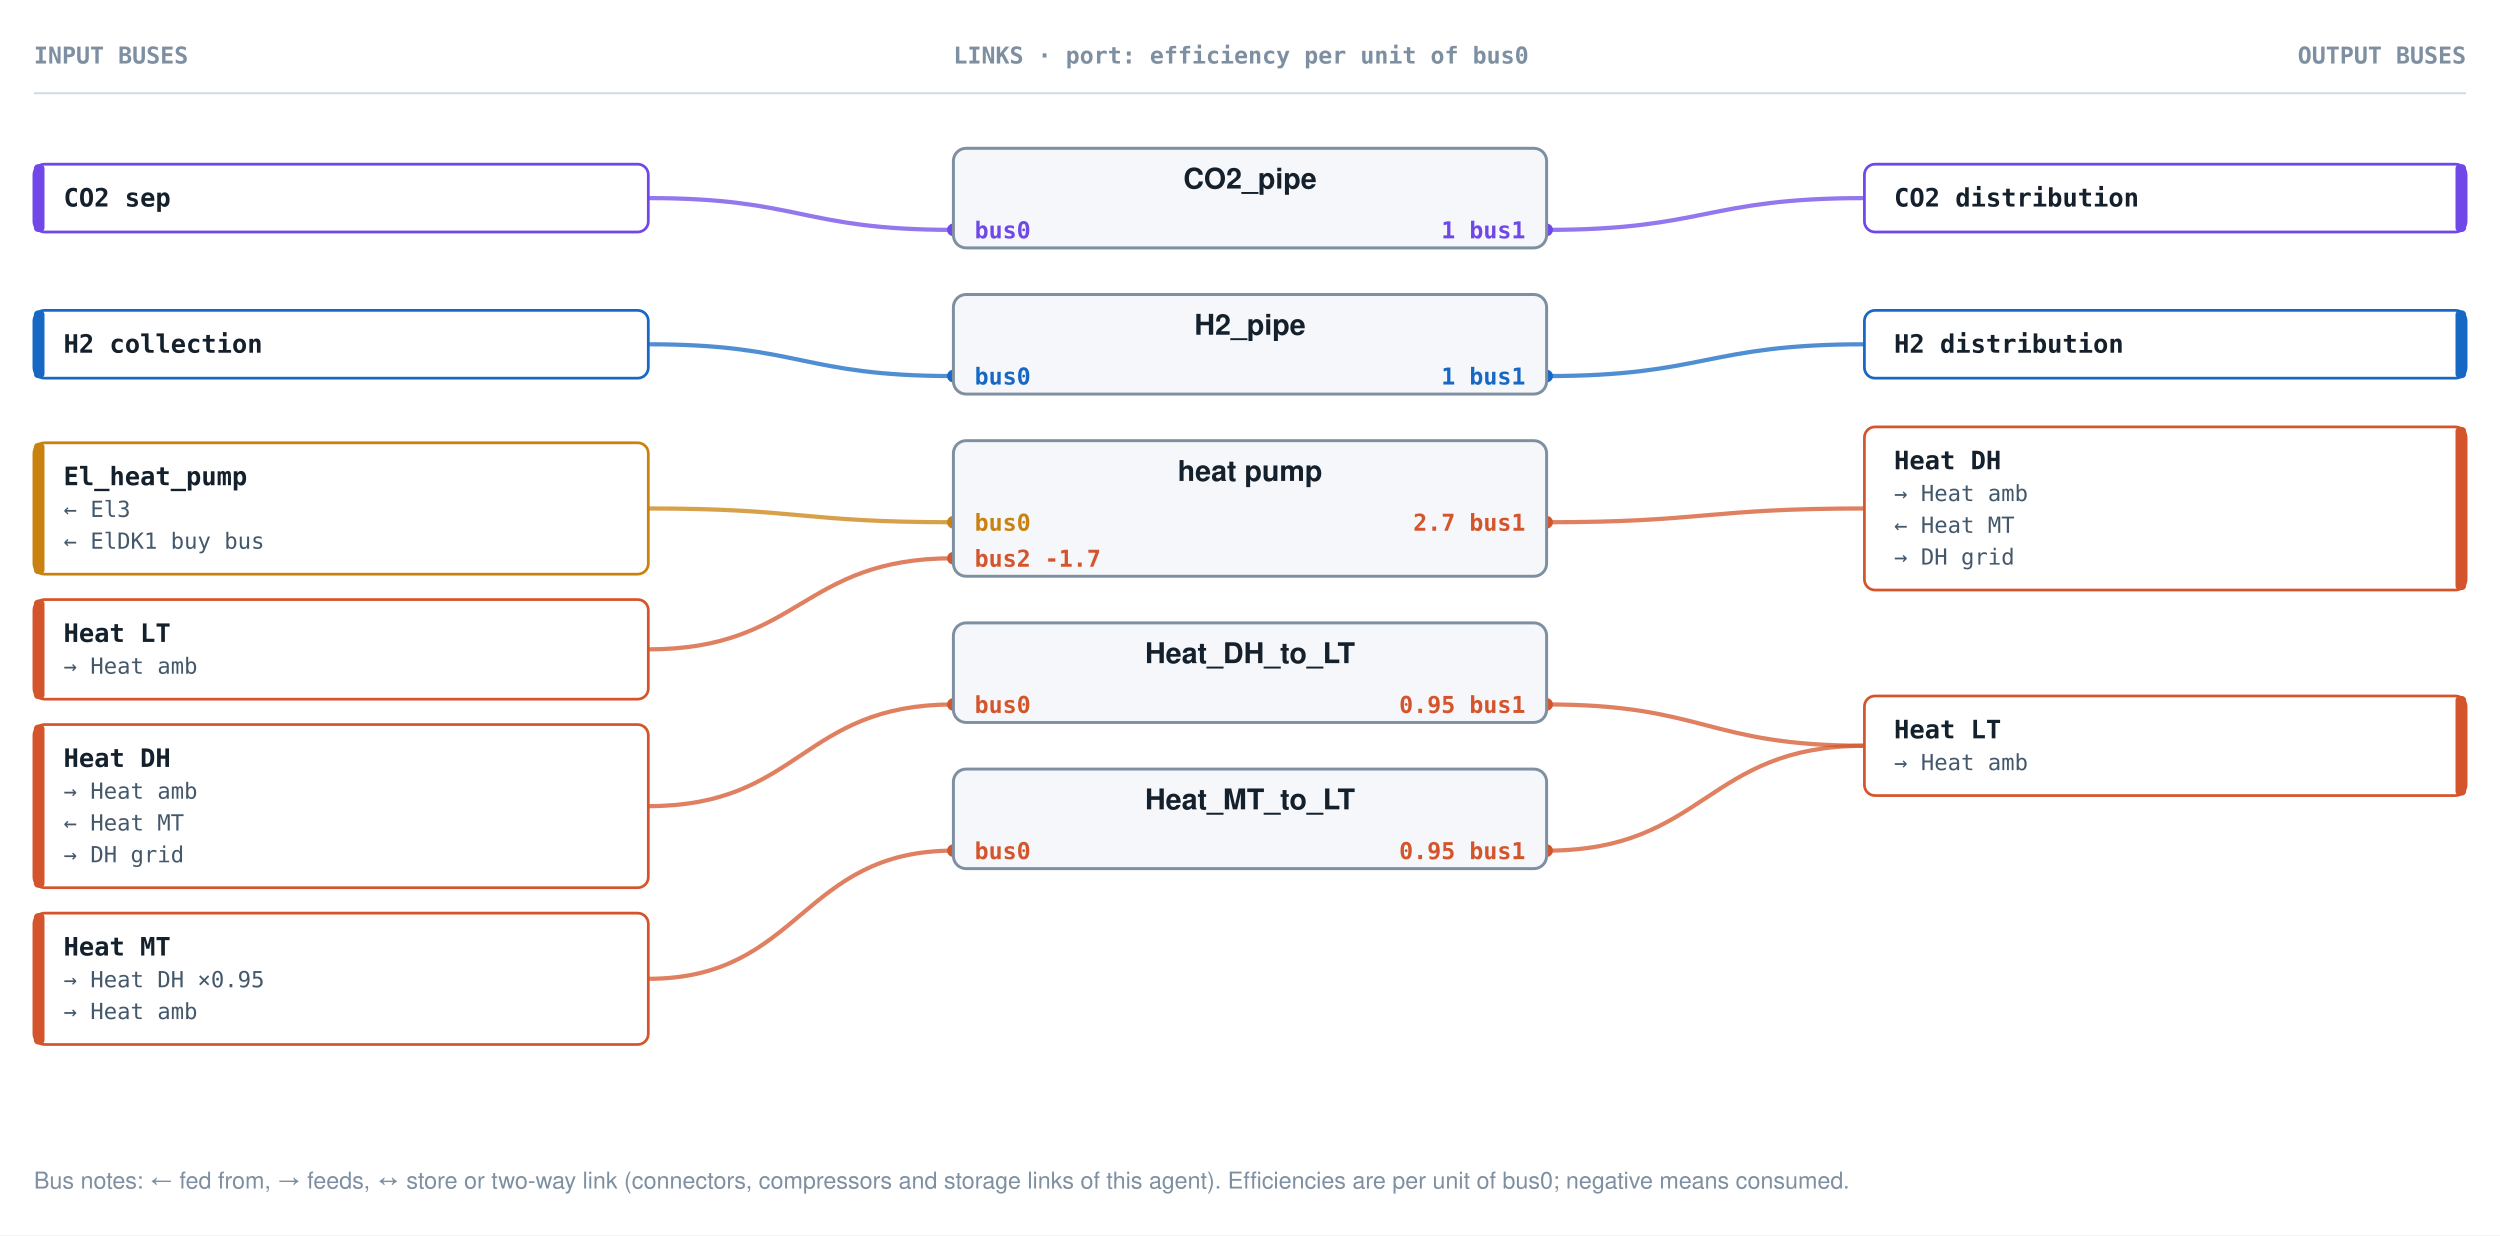
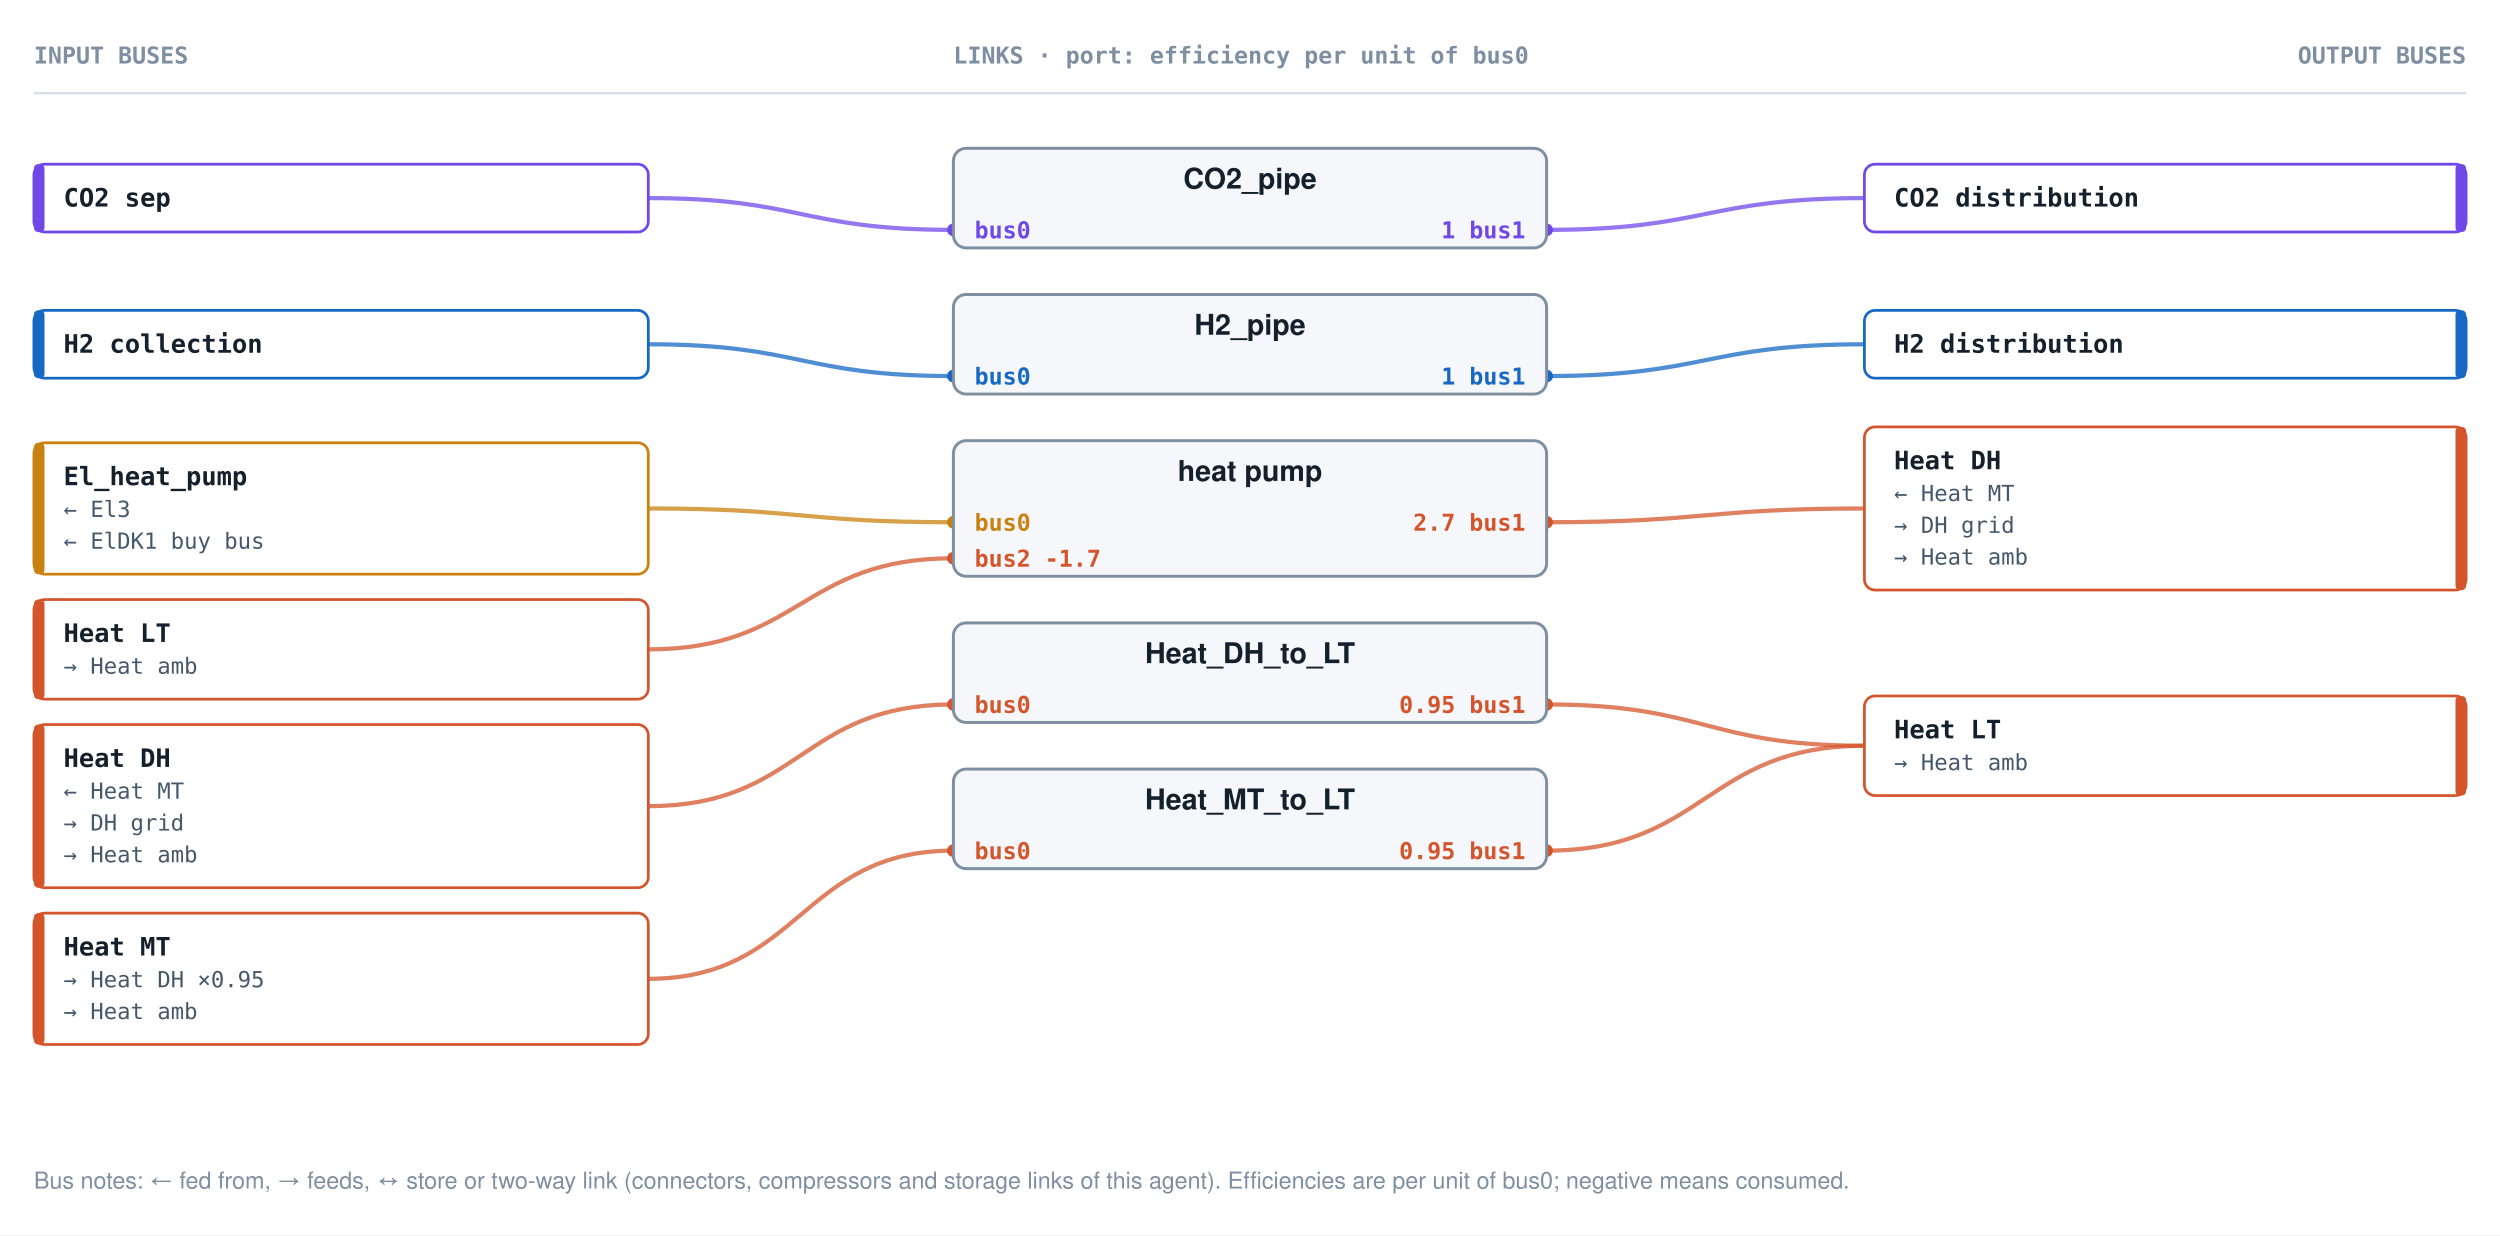
<svg xmlns="http://www.w3.org/2000/svg" viewBox="0 0 1180 583" width="100%" role="img" aria-label="Symbiosis (shared buses): links and their bus connections">
  <rect width="1180" height="583" fill="#ffffff" />
  <text x="16.0" y="30.0" font-family="IBM Plex Mono, ui-monospace, SFMono-Regular, Menlo, monospace" font-size="11" font-weight="600" fill="#7d8fa1" text-anchor="start">INPUT BUSES</text>
  <text x="450.0" y="30.0" font-family="IBM Plex Mono, ui-monospace, SFMono-Regular, Menlo, monospace" font-size="11" font-weight="600" fill="#7d8fa1" text-anchor="start">LINKS  ·  port: efficiency per unit of bus0</text>
  <text x="1164.0" y="30.0" font-family="IBM Plex Mono, ui-monospace, SFMono-Regular, Menlo, monospace" font-size="11" font-weight="600" fill="#7d8fa1" text-anchor="end">OUTPUT BUSES</text>
  <line x1="16" y1="44" x2="1164" y2="44" stroke="#d3dbe4" />
  <path d="M306,93.5 C378.0,93.5 378.0,108.5 450,108.5" fill="none" stroke="#7048e8" stroke-width="2" stroke-opacity=".75" />
  <circle cx="450" cy="108.5" r="3" fill="#7048e8" />
  <path d="M880,93.5 C805.0,93.5 805.0,108.5 730,108.5" fill="none" stroke="#7048e8" stroke-width="2" stroke-opacity=".75" />
  <circle cx="730" cy="108.5" r="3" fill="#7048e8" />
  <path d="M306,162.5 C378.0,162.5 378.0,177.5 450,177.5" fill="none" stroke="#1668c4" stroke-width="2" stroke-opacity=".75" />
  <circle cx="450" cy="177.5" r="3" fill="#1668c4" />
  <path d="M880,162.5 C805.0,162.5 805.0,177.5 730,177.5" fill="none" stroke="#1668c4" stroke-width="2" stroke-opacity=".75" />
  <circle cx="730" cy="177.5" r="3" fill="#1668c4" />
  <path d="M306,240.0 C378.0,240.0 378.0,246.5 450,246.5" fill="none" stroke="#c9820f" stroke-width="2" stroke-opacity=".75" />
  <circle cx="450" cy="246.5" r="3" fill="#c9820f" />
  <path d="M306,306.5 C378.0,306.5 378.0,263.5 450,263.5" fill="none" stroke="#d4552c" stroke-width="2" stroke-opacity=".75" />
  <circle cx="450" cy="263.5" r="3" fill="#d4552c" />
  <path d="M880,240.0 C805.0,240.0 805.0,246.5 730,246.5" fill="none" stroke="#d4552c" stroke-width="2" stroke-opacity=".75" />
  <circle cx="730" cy="246.5" r="3" fill="#d4552c" />
  <path d="M306,380.5 C378.0,380.5 378.0,332.5 450,332.5" fill="none" stroke="#d4552c" stroke-width="2" stroke-opacity=".75" />
  <circle cx="450" cy="332.5" r="3" fill="#d4552c" />
  <path d="M880,352.0 C805.0,352.0 805.0,332.5 730,332.5" fill="none" stroke="#d4552c" stroke-width="2" stroke-opacity=".75" />
  <circle cx="730" cy="332.5" r="3" fill="#d4552c" />
  <path d="M306,462.0 C378.0,462.0 378.0,401.5 450,401.5" fill="none" stroke="#d4552c" stroke-width="2" stroke-opacity=".75" />
  <circle cx="450" cy="401.5" r="3" fill="#d4552c" />
  <path d="M880,352.0 C805.0,352.0 805.0,401.5 730,401.5" fill="none" stroke="#d4552c" stroke-width="2" stroke-opacity=".75" />
  <circle cx="730" cy="401.5" r="3" fill="#d4552c" />
  <rect x="450" y="70.0" width="280" height="47" rx="6" fill="#f5f7fa" stroke="#7d8fa1" stroke-width="1.4" />
  <text x="590.0" y="89.0" font-family="IBM Plex Sans, -apple-system, Segoe UI, Helvetica, Arial, sans-serif" font-size="13.5" font-weight="600" fill="#14202c" text-anchor="middle">CO2_pipe</text>
  <rect x="450" y="139.0" width="280" height="47" rx="6" fill="#f5f7fa" stroke="#7d8fa1" stroke-width="1.4" />
  <text x="590.0" y="158.0" font-family="IBM Plex Sans, -apple-system, Segoe UI, Helvetica, Arial, sans-serif" font-size="13.5" font-weight="600" fill="#14202c" text-anchor="middle">H2_pipe</text>
  <rect x="450" y="208.0" width="280" height="64" rx="6" fill="#f5f7fa" stroke="#7d8fa1" stroke-width="1.4" />
  <text x="590.0" y="227.0" font-family="IBM Plex Sans, -apple-system, Segoe UI, Helvetica, Arial, sans-serif" font-size="13.5" font-weight="600" fill="#14202c" text-anchor="middle">heat pump</text>
  <rect x="450" y="294.0" width="280" height="47" rx="6" fill="#f5f7fa" stroke="#7d8fa1" stroke-width="1.4" />
  <text x="590.0" y="313.0" font-family="IBM Plex Sans, -apple-system, Segoe UI, Helvetica, Arial, sans-serif" font-size="13.5" font-weight="600" fill="#14202c" text-anchor="middle">Heat_DH_to_LT</text>
  <rect x="450" y="363.0" width="280" height="47" rx="6" fill="#f5f7fa" stroke="#7d8fa1" stroke-width="1.4" />
  <text x="590.0" y="382.0" font-family="IBM Plex Sans, -apple-system, Segoe UI, Helvetica, Arial, sans-serif" font-size="13.5" font-weight="600" fill="#14202c" text-anchor="middle">Heat_MT_to_LT</text>
  <rect x="16" y="77.5" width="290" height="32" rx="5" fill="#ffffff" stroke="#7048e8" stroke-width="1.3" />
  <rect x="16" y="77.5" width="5" height="32" rx="2" fill="#7048e8" />
  <text x="30.0" y="97.5" font-family="IBM Plex Mono, ui-monospace, SFMono-Regular, Menlo, monospace" font-size="12" font-weight="600" fill="#14202c" text-anchor="start">CO2 sep</text>
  <rect x="16" y="146.5" width="290" height="32" rx="5" fill="#ffffff" stroke="#1668c4" stroke-width="1.3" />
  <rect x="16" y="146.5" width="5" height="32" rx="2" fill="#1668c4" />
  <text x="30.0" y="166.5" font-family="IBM Plex Mono, ui-monospace, SFMono-Regular, Menlo, monospace" font-size="12" font-weight="600" fill="#14202c" text-anchor="start">H2 collection</text>
  <rect x="16" y="209.0" width="290" height="62" rx="5" fill="#ffffff" stroke="#c9820f" stroke-width="1.3" />
  <rect x="16" y="209.0" width="5" height="62" rx="2" fill="#c9820f" />
  <text x="30.0" y="229.0" font-family="IBM Plex Mono, ui-monospace, SFMono-Regular, Menlo, monospace" font-size="12" font-weight="600" fill="#14202c" text-anchor="start">El_heat_pump</text>
  <text x="30.0" y="244.0" font-family="IBM Plex Mono, ui-monospace, SFMono-Regular, Menlo, monospace" font-size="10.5" font-weight="400" fill="#44586b" text-anchor="start">← El3</text>
  <text x="30.0" y="259.0" font-family="IBM Plex Mono, ui-monospace, SFMono-Regular, Menlo, monospace" font-size="10.5" font-weight="400" fill="#44586b" text-anchor="start">← ElDK1 buy bus</text>
  <rect x="16" y="283.0" width="290" height="47" rx="5" fill="#ffffff" stroke="#d4552c" stroke-width="1.3" />
  <rect x="16" y="283.0" width="5" height="47" rx="2" fill="#d4552c" />
  <text x="30.0" y="303.0" font-family="IBM Plex Mono, ui-monospace, SFMono-Regular, Menlo, monospace" font-size="12" font-weight="600" fill="#14202c" text-anchor="start">Heat LT</text>
  <text x="30.0" y="318.0" font-family="IBM Plex Mono, ui-monospace, SFMono-Regular, Menlo, monospace" font-size="10.5" font-weight="400" fill="#44586b" text-anchor="start">→ Heat amb</text>
  <rect x="16" y="342.0" width="290" height="77" rx="5" fill="#ffffff" stroke="#d4552c" stroke-width="1.3" />
  <rect x="16" y="342.0" width="5" height="77" rx="2" fill="#d4552c" />
  <text x="30.0" y="362.0" font-family="IBM Plex Mono, ui-monospace, SFMono-Regular, Menlo, monospace" font-size="12" font-weight="600" fill="#14202c" text-anchor="start">Heat DH</text>
-   <text x="30.0" y="377.0" font-family="IBM Plex Mono, ui-monospace, SFMono-Regular, Menlo, monospace" font-size="10.5" font-weight="400" fill="#44586b" text-anchor="start">→ Heat amb</text>
-   <text x="30.0" y="392.0" font-family="IBM Plex Mono, ui-monospace, SFMono-Regular, Menlo, monospace" font-size="10.5" font-weight="400" fill="#44586b" text-anchor="start">← Heat MT</text>
-   <text x="30.0" y="407.0" font-family="IBM Plex Mono, ui-monospace, SFMono-Regular, Menlo, monospace" font-size="10.5" font-weight="400" fill="#44586b" text-anchor="start">→ DH grid</text>
+   <text x="30.0" y="377.0" font-family="IBM Plex Mono, ui-monospace, SFMono-Regular, Menlo, monospace" font-size="10.5" font-weight="400" fill="#44586b" text-anchor="start">← Heat MT</text>
+   <text x="30.0" y="392.0" font-family="IBM Plex Mono, ui-monospace, SFMono-Regular, Menlo, monospace" font-size="10.5" font-weight="400" fill="#44586b" text-anchor="start">→ DH grid</text>
+   <text x="30.0" y="407.0" font-family="IBM Plex Mono, ui-monospace, SFMono-Regular, Menlo, monospace" font-size="10.5" font-weight="400" fill="#44586b" text-anchor="start">→ Heat amb</text>
  <rect x="16" y="431.0" width="290" height="62" rx="5" fill="#ffffff" stroke="#d4552c" stroke-width="1.3" />
  <rect x="16" y="431.0" width="5" height="62" rx="2" fill="#d4552c" />
  <text x="30.0" y="451.0" font-family="IBM Plex Mono, ui-monospace, SFMono-Regular, Menlo, monospace" font-size="12" font-weight="600" fill="#14202c" text-anchor="start">Heat MT</text>
  <text x="30.0" y="466.0" font-family="IBM Plex Mono, ui-monospace, SFMono-Regular, Menlo, monospace" font-size="10.5" font-weight="400" fill="#44586b" text-anchor="start">→ Heat DH ×0.95</text>
  <text x="30.0" y="481.0" font-family="IBM Plex Mono, ui-monospace, SFMono-Regular, Menlo, monospace" font-size="10.5" font-weight="400" fill="#44586b" text-anchor="start">→ Heat amb</text>
  <rect x="880" y="77.5" width="284" height="32" rx="5" fill="#ffffff" stroke="#7048e8" stroke-width="1.3" />
  <rect x="1159" y="77.5" width="5" height="32" rx="2" fill="#7048e8" />
  <text x="894.0" y="97.5" font-family="IBM Plex Mono, ui-monospace, SFMono-Regular, Menlo, monospace" font-size="12" font-weight="600" fill="#14202c" text-anchor="start">CO2 distribution</text>
  <rect x="880" y="146.5" width="284" height="32" rx="5" fill="#ffffff" stroke="#1668c4" stroke-width="1.3" />
  <rect x="1159" y="146.5" width="5" height="32" rx="2" fill="#1668c4" />
  <text x="894.0" y="166.5" font-family="IBM Plex Mono, ui-monospace, SFMono-Regular, Menlo, monospace" font-size="12" font-weight="600" fill="#14202c" text-anchor="start">H2 distribution</text>
  <rect x="880" y="201.5" width="284" height="77" rx="5" fill="#ffffff" stroke="#d4552c" stroke-width="1.3" />
  <rect x="1159" y="201.5" width="5" height="77" rx="2" fill="#d4552c" />
  <text x="894.0" y="221.5" font-family="IBM Plex Mono, ui-monospace, SFMono-Regular, Menlo, monospace" font-size="12" font-weight="600" fill="#14202c" text-anchor="start">Heat DH</text>
-   <text x="894.0" y="236.5" font-family="IBM Plex Mono, ui-monospace, SFMono-Regular, Menlo, monospace" font-size="10.5" font-weight="400" fill="#44586b" text-anchor="start">→ Heat amb</text>
-   <text x="894.0" y="251.5" font-family="IBM Plex Mono, ui-monospace, SFMono-Regular, Menlo, monospace" font-size="10.5" font-weight="400" fill="#44586b" text-anchor="start">← Heat MT</text>
-   <text x="894.0" y="266.5" font-family="IBM Plex Mono, ui-monospace, SFMono-Regular, Menlo, monospace" font-size="10.5" font-weight="400" fill="#44586b" text-anchor="start">→ DH grid</text>
+   <text x="894.0" y="236.5" font-family="IBM Plex Mono, ui-monospace, SFMono-Regular, Menlo, monospace" font-size="10.5" font-weight="400" fill="#44586b" text-anchor="start">← Heat MT</text>
+   <text x="894.0" y="251.5" font-family="IBM Plex Mono, ui-monospace, SFMono-Regular, Menlo, monospace" font-size="10.5" font-weight="400" fill="#44586b" text-anchor="start">→ DH grid</text>
+   <text x="894.0" y="266.5" font-family="IBM Plex Mono, ui-monospace, SFMono-Regular, Menlo, monospace" font-size="10.5" font-weight="400" fill="#44586b" text-anchor="start">→ Heat amb</text>
  <rect x="880" y="328.5" width="284" height="47" rx="5" fill="#ffffff" stroke="#d4552c" stroke-width="1.3" />
  <rect x="1159" y="328.5" width="5" height="47" rx="2" fill="#d4552c" />
  <text x="894.0" y="348.5" font-family="IBM Plex Mono, ui-monospace, SFMono-Regular, Menlo, monospace" font-size="12" font-weight="600" fill="#14202c" text-anchor="start">Heat LT</text>
  <text x="894.0" y="363.5" font-family="IBM Plex Mono, ui-monospace, SFMono-Regular, Menlo, monospace" font-size="10.5" font-weight="400" fill="#44586b" text-anchor="start">→ Heat amb</text>
  <text x="460.0" y="112.5" font-family="IBM Plex Mono, ui-monospace, SFMono-Regular, Menlo, monospace" font-size="11" font-weight="600" fill="#7048e8" text-anchor="start">bus0</text>
  <text x="720.0" y="112.5" font-family="IBM Plex Mono, ui-monospace, SFMono-Regular, Menlo, monospace" font-size="11" font-weight="600" fill="#7048e8" text-anchor="end">1  bus1</text>
  <text x="460.0" y="181.5" font-family="IBM Plex Mono, ui-monospace, SFMono-Regular, Menlo, monospace" font-size="11" font-weight="600" fill="#1668c4" text-anchor="start">bus0</text>
  <text x="720.0" y="181.5" font-family="IBM Plex Mono, ui-monospace, SFMono-Regular, Menlo, monospace" font-size="11" font-weight="600" fill="#1668c4" text-anchor="end">1  bus1</text>
  <text x="460.0" y="250.5" font-family="IBM Plex Mono, ui-monospace, SFMono-Regular, Menlo, monospace" font-size="11" font-weight="600" fill="#c9820f" text-anchor="start">bus0</text>
  <text x="460.0" y="267.5" font-family="IBM Plex Mono, ui-monospace, SFMono-Regular, Menlo, monospace" font-size="11" font-weight="600" fill="#d4552c" text-anchor="start">bus2  -1.7</text>
  <text x="720.0" y="250.5" font-family="IBM Plex Mono, ui-monospace, SFMono-Regular, Menlo, monospace" font-size="11" font-weight="600" fill="#d4552c" text-anchor="end">2.7  bus1</text>
  <text x="460.0" y="336.5" font-family="IBM Plex Mono, ui-monospace, SFMono-Regular, Menlo, monospace" font-size="11" font-weight="600" fill="#d4552c" text-anchor="start">bus0</text>
  <text x="720.0" y="336.5" font-family="IBM Plex Mono, ui-monospace, SFMono-Regular, Menlo, monospace" font-size="11" font-weight="600" fill="#d4552c" text-anchor="end">0.95  bus1</text>
  <text x="460.0" y="405.5" font-family="IBM Plex Mono, ui-monospace, SFMono-Regular, Menlo, monospace" font-size="11" font-weight="600" fill="#d4552c" text-anchor="start">bus0</text>
  <text x="720.0" y="405.5" font-family="IBM Plex Mono, ui-monospace, SFMono-Regular, Menlo, monospace" font-size="11" font-weight="600" fill="#d4552c" text-anchor="end">0.95  bus1</text>
  <text x="16.0" y="561.0" font-family="IBM Plex Sans, -apple-system, Segoe UI, Helvetica, Arial, sans-serif" font-size="11" font-weight="400" fill="#7d8fa1" text-anchor="start">Bus notes: ← fed from, → feeds, ↔ store or two-way link (connectors, compressors and storage links of this agent). Efficiencies are per unit of bus0; negative means consumed.</text>
</svg>
